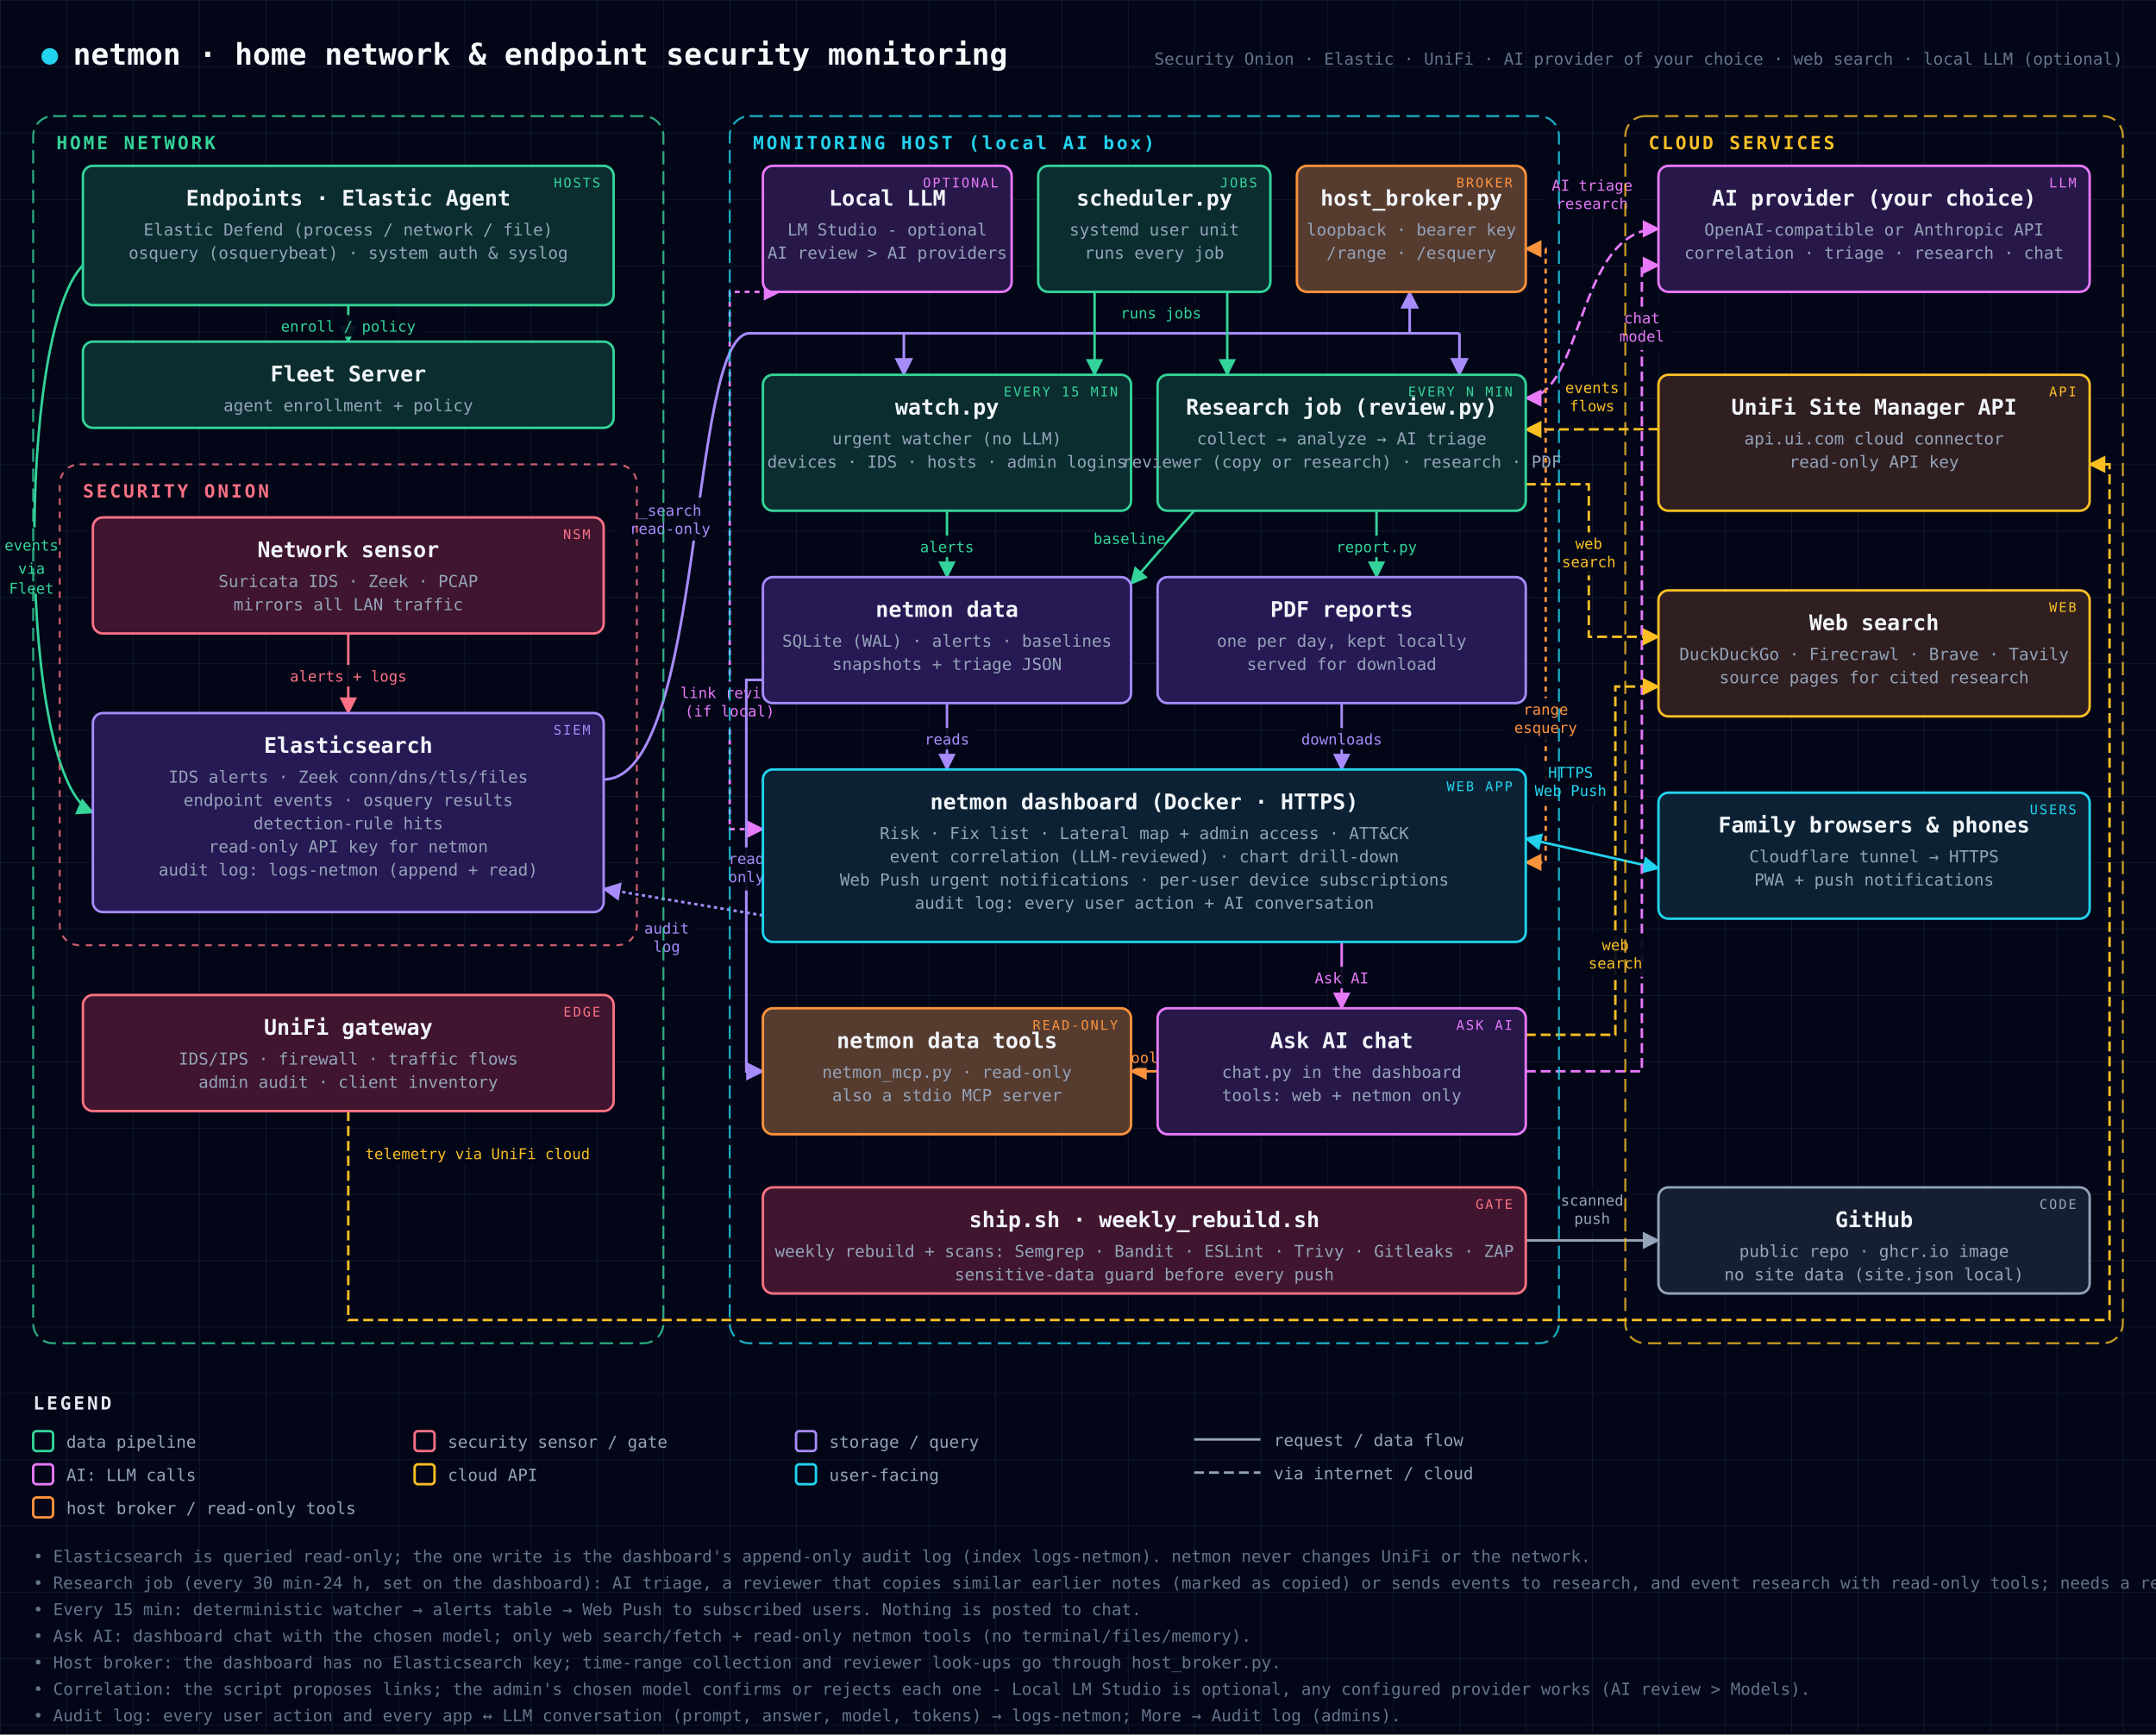
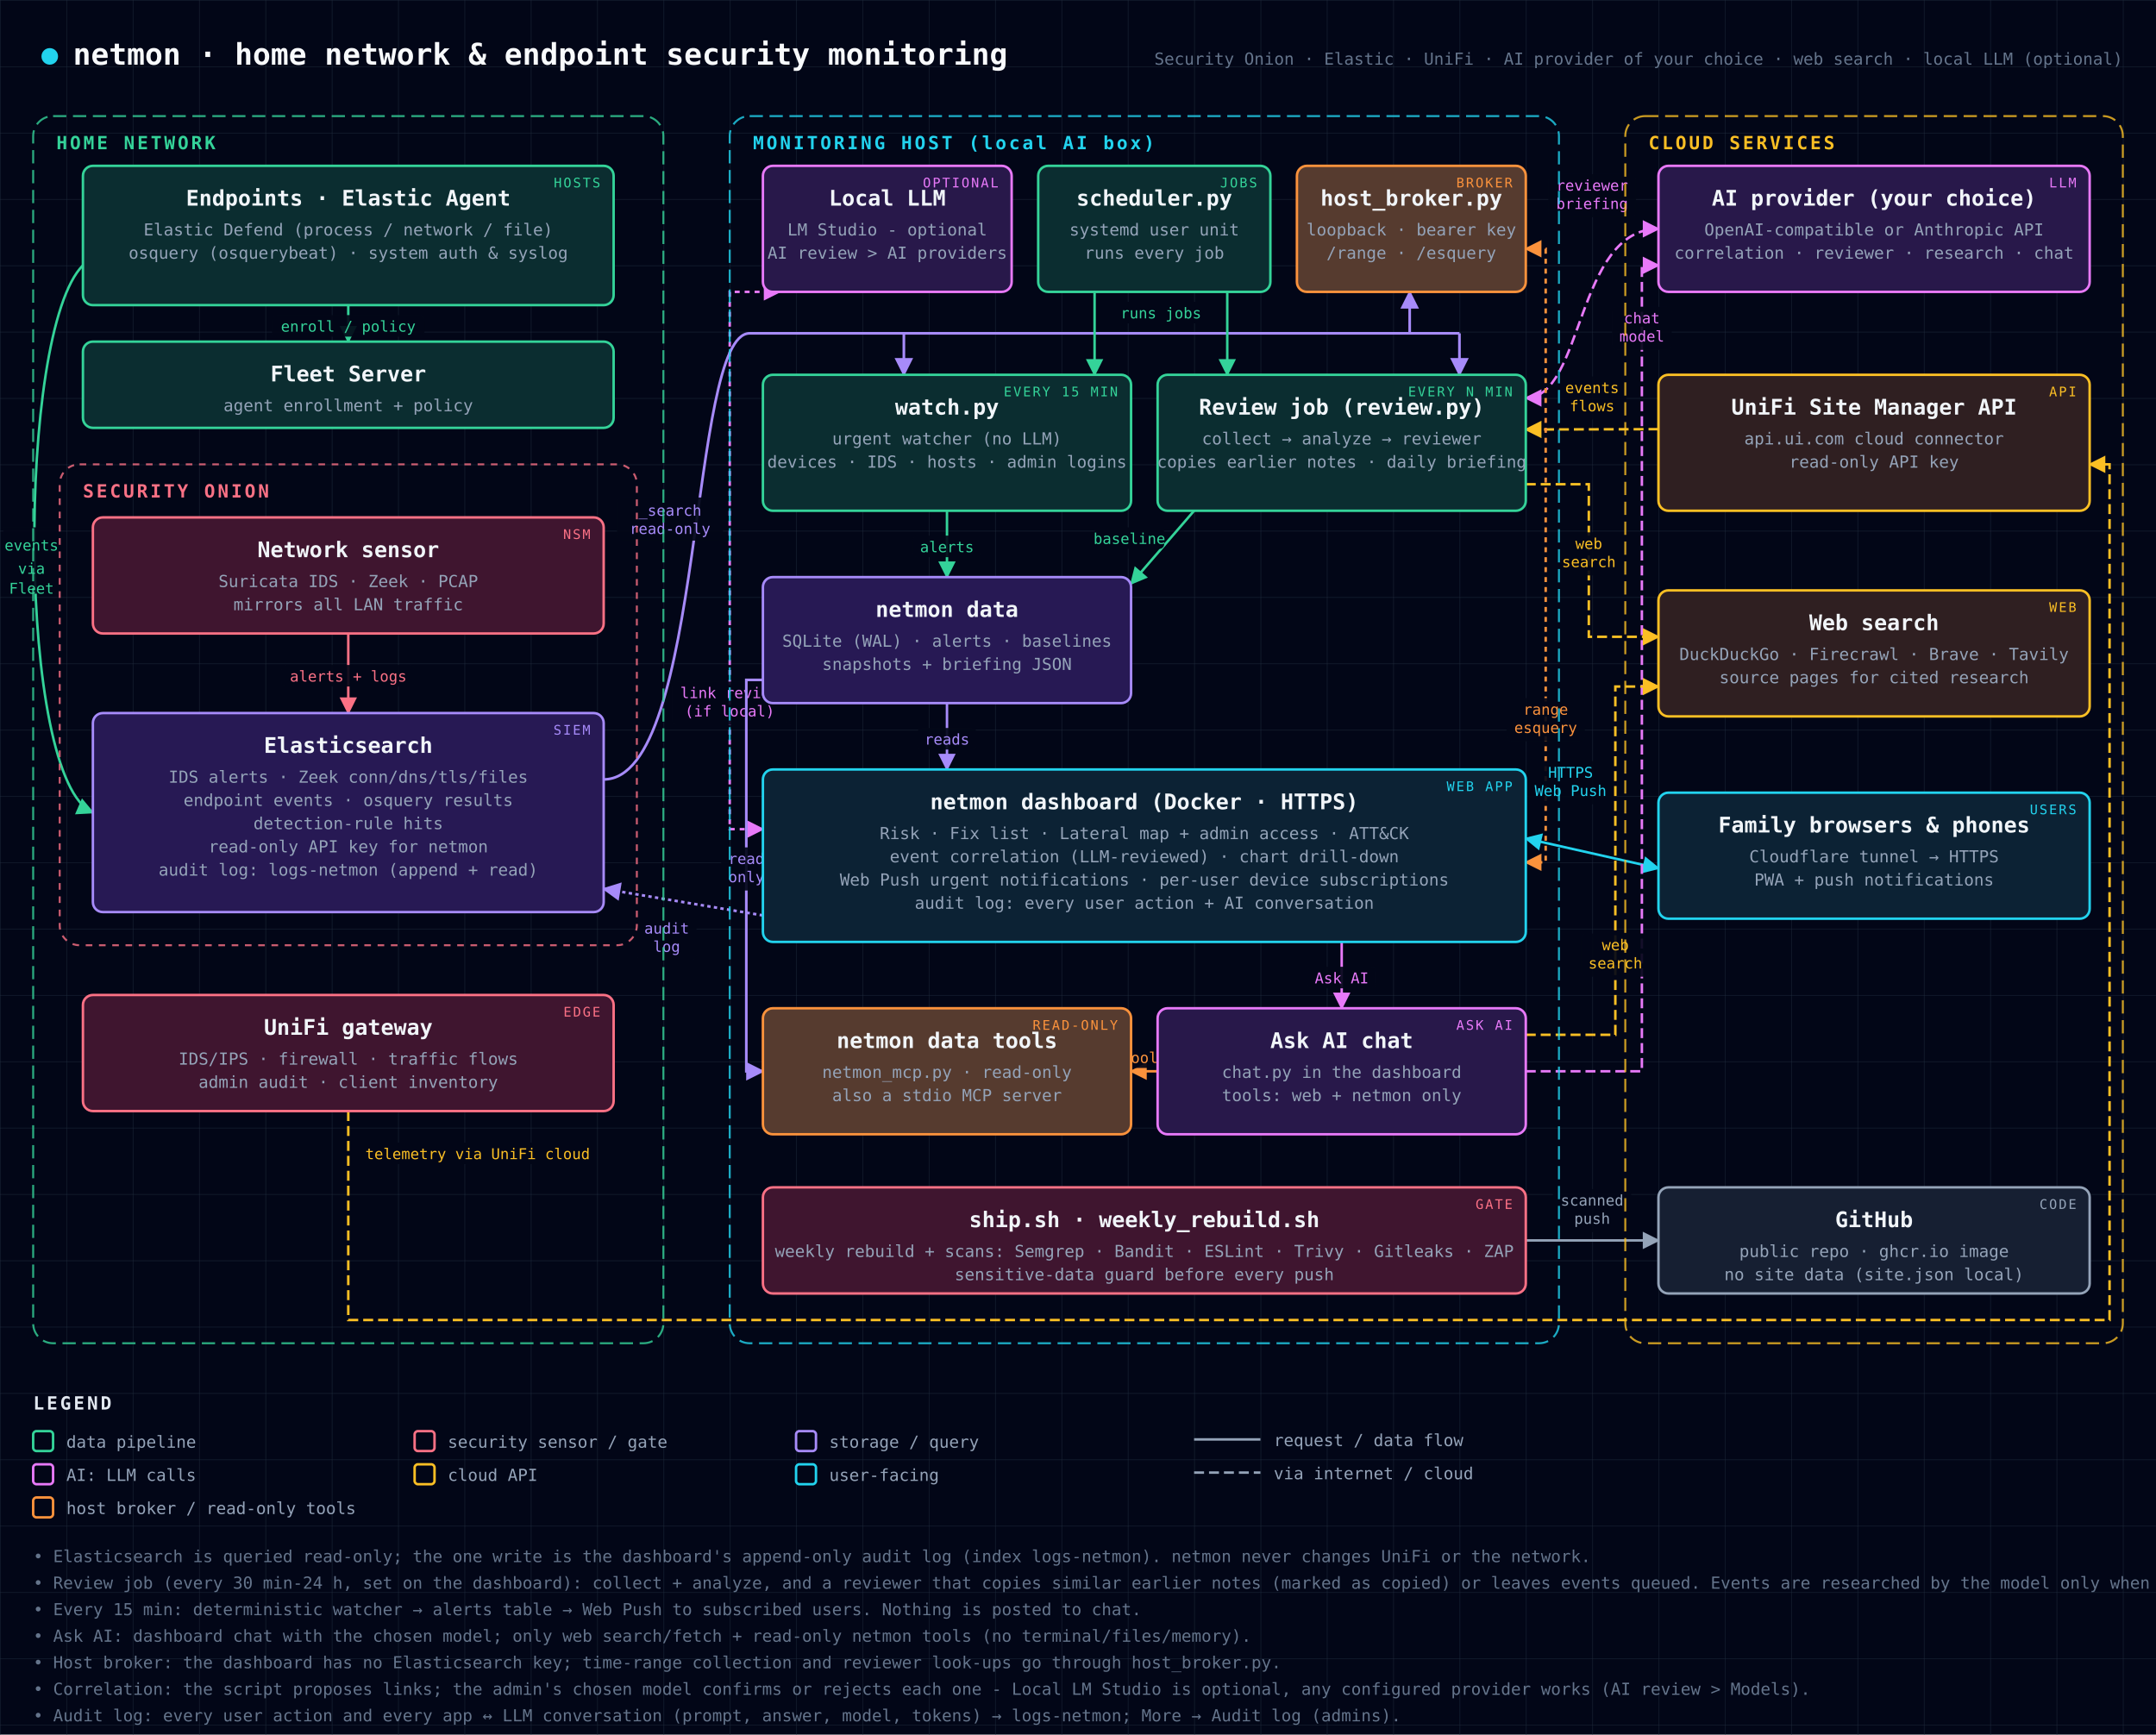
<svg xmlns="http://www.w3.org/2000/svg" viewBox="0 0 1300 1046" width="1300" height="1046" font-family="JetBrains Mono, ui-monospace, SFMono-Regular, Menlo, Consolas, monospace">
  <defs>
    <pattern id="grid" width="40" height="40" patternUnits="userSpaceOnUse">
      <path d="M 40 0 L 0 0 0 40" fill="none" stroke="#1e293b" stroke-width="0.5" />
    </pattern>
    <marker id="ah-22d3ee" viewBox="0 0 10 10" refX="9" refY="5" markerWidth="7" markerHeight="7" orient="auto-start-reverse">
      <path d="M0,0 L10,5 L0,10 z" fill="#22d3ee" />
    </marker>
    <marker id="ah-34d399" viewBox="0 0 10 10" refX="9" refY="5" markerWidth="7" markerHeight="7" orient="auto-start-reverse">
      <path d="M0,0 L10,5 L0,10 z" fill="#34d399" />
    </marker>
    <marker id="ah-64748b" viewBox="0 0 10 10" refX="9" refY="5" markerWidth="7" markerHeight="7" orient="auto-start-reverse">
      <path d="M0,0 L10,5 L0,10 z" fill="#64748b" />
    </marker>
    <marker id="ah-94a3b8" viewBox="0 0 10 10" refX="9" refY="5" markerWidth="7" markerHeight="7" orient="auto-start-reverse">
      <path d="M0,0 L10,5 L0,10 z" fill="#94a3b8" />
    </marker>
    <marker id="ah-a78bfa" viewBox="0 0 10 10" refX="9" refY="5" markerWidth="7" markerHeight="7" orient="auto-start-reverse">
      <path d="M0,0 L10,5 L0,10 z" fill="#a78bfa" />
    </marker>
    <marker id="ah-e879f9" viewBox="0 0 10 10" refX="9" refY="5" markerWidth="7" markerHeight="7" orient="auto-start-reverse">
      <path d="M0,0 L10,5 L0,10 z" fill="#e879f9" />
    </marker>
    <marker id="ah-fb7185" viewBox="0 0 10 10" refX="9" refY="5" markerWidth="7" markerHeight="7" orient="auto-start-reverse">
      <path d="M0,0 L10,5 L0,10 z" fill="#fb7185" />
    </marker>
    <marker id="ah-fb923c" viewBox="0 0 10 10" refX="9" refY="5" markerWidth="7" markerHeight="7" orient="auto-start-reverse">
      <path d="M0,0 L10,5 L0,10 z" fill="#fb923c" />
    </marker>
    <marker id="ah-fbbf24" viewBox="0 0 10 10" refX="9" refY="5" markerWidth="7" markerHeight="7" orient="auto-start-reverse">
      <path d="M0,0 L10,5 L0,10 z" fill="#fbbf24" />
    </marker>
  </defs>
  <rect width="1300" height="1046" fill="#020617" />
  <rect width="1300" height="1046" fill="url(#grid)" />
  <circle cx="30" cy="34" r="5" fill="#22d3ee" />
  <text x="44" y="39" fill="#f8fafc" font-size="18" font-weight="700">netmon · home network &amp; endpoint security monitoring</text>
  <text x="1280" y="39" text-anchor="end" fill="#64748b" font-size="10">Security Onion · Elastic · UniFi · AI provider of your choice · web search · local LLM (optional)</text>
  <path d="M210.0,184 L210.0,206" fill="none" stroke="#34d399" stroke-width="1.5" marker-end="url(#ah-34d399)" />
  <rect x="164.0" y="190.0" width="92.0" height="13" rx="3" fill="#020617" opacity="0.92" />
  <text x="210.0" y="200.0" text-anchor="middle" fill="#34d399" font-size="9">enroll / policy</text>
  <path d="M50,160 C10,200 10,470 56,490" fill="none" stroke="#34d399" stroke-width="1.5" marker-end="url(#ah-34d399)" />
  <rect x="2" y="318" width="34" height="40" fill="#020617" opacity="0.9" />
  <text x="19" y="332" text-anchor="middle" fill="#34d399" font-size="9">events</text>
  <text x="19" y="346" text-anchor="middle" fill="#34d399" font-size="9">via</text>
  <text x="19" y="358" text-anchor="middle" fill="#34d399" font-size="9">Fleet</text>
  <path d="M210.0,382 L210.0,430" fill="none" stroke="#fb7185" stroke-width="1.5" marker-end="url(#ah-fb7185)" />
  <rect x="169.6" y="401.0" width="80.8" height="13" rx="3" fill="#020617" opacity="0.92" />
  <text x="210.0" y="411.0" text-anchor="middle" fill="#fb7185" font-size="9">alerts + logs</text>
  <path d="M364,470 C425,470 415,201 452,201 L880,201" fill="none" stroke="#a78bfa" stroke-width="1.6" />
  <path d="M545,201 L545,226" fill="none" stroke="#a78bfa" stroke-width="1.6" marker-end="url(#ah-a78bfa)" />
  <path d="M880,201 L880,226" fill="none" stroke="#a78bfa" stroke-width="1.6" marker-end="url(#ah-a78bfa)" />
  <rect x="372" y="300" width="64" height="26" rx="3" fill="#020617" opacity="0.92" />
  <text x="404" y="311" text-anchor="middle" fill="#a78bfa" font-size="9">_search</text>
  <text x="404" y="322" text-anchor="middle" fill="#a78bfa" font-size="9">read-only</text>
  <path d="M210,670 L210,796 L1272,796 L1272,280 L1260,280" fill="none" stroke="#fbbf24" stroke-width="1.5" stroke-dasharray="6,3" marker-end="url(#ah-fbbf24)" />
  <rect x="222" y="689" width="132" height="13" rx="3" fill="#020617" />
  <text x="288" y="699" text-anchor="middle" fill="#fbbf24" font-size="9">telemetry via UniFi cloud</text>
  <path d="M1000,258.8 L920,259" fill="none" stroke="#fbbf24" stroke-width="1.5" marker-end="url(#ah-fbbf24)" stroke-dasharray="6,3" />
  <rect x="939.2" y="227" width="41.6" height="26" rx="3" fill="#020617" opacity="0.92" />
  <text x="960" y="237" text-anchor="middle" fill="#fbbf24" font-size="9">events</text>
  <text x="960" y="248" text-anchor="middle" fill="#fbbf24" font-size="9">flows</text>
  <path d="M920,240 C955,240 950,138 1000,138" fill="none" stroke="#e879f9" stroke-width="1.5" stroke-dasharray="6,3" marker-start="url(#ah-e879f9)" marker-end="url(#ah-e879f9)" />
-   <rect x="930.8" y="105" width="58.4" height="26" rx="3" fill="#020617" opacity="0.92" />
-   <text x="960" y="115" text-anchor="middle" fill="#e879f9" font-size="9">AI triage</text>
-   <text x="960" y="126" text-anchor="middle" fill="#e879f9" font-size="9">research</text>
+   <rect x="933.6" y="105" width="52.8" height="26" rx="3" fill="#020617" opacity="0.92" />
+   <text x="960" y="115" text-anchor="middle" fill="#e879f9" font-size="9">reviewer</text>
+   <text x="960" y="126" text-anchor="middle" fill="#e879f9" font-size="9">briefing</text>
  <path d="M660,176 L660,226" fill="none" stroke="#34d399" stroke-width="1.5" marker-end="url(#ah-34d399)" />
  <path d="M740,176 L740,226" fill="none" stroke="#34d399" stroke-width="1.5" marker-end="url(#ah-34d399)" />
  <rect x="671" y="182" width="58" height="13" rx="3" fill="#020617" />
  <text x="700" y="192" text-anchor="middle" fill="#34d399" font-size="9">runs jobs</text>
  <path d="M850,201 L850,176" fill="none" stroke="#a78bfa" stroke-width="1.6" marker-end="url(#ah-a78bfa)" />
  <path d="M920,150 L932,150 L932,520 L920,520" fill="none" stroke="#fb923c" stroke-width="1.5" stroke-dasharray="3,3" marker-start="url(#ah-fb923c)" marker-end="url(#ah-fb923c)" />
  <rect x="908.4" y="421" width="47.2" height="26" rx="3" fill="#020617" opacity="0.92" />
  <text x="932" y="431" text-anchor="middle" fill="#fb923c" font-size="9">range</text>
  <text x="932" y="442" text-anchor="middle" fill="#fb923c" font-size="9">esquery</text>
  <path d="M571.0,308 L571.0,348" fill="none" stroke="#34d399" stroke-width="1.5" marker-end="url(#ah-34d399)" />
  <rect x="550.2" y="323.0" width="41.6" height="13" rx="3" fill="#020617" opacity="0.92" />
  <text x="571.0" y="333.0" text-anchor="middle" fill="#34d399" font-size="9">alerts</text>
  <path d="M720,308 L682,352" fill="none" stroke="#34d399" stroke-width="1.5" marker-end="url(#ah-34d399)" />
  <rect x="660" y="318" width="42" height="13" rx="3" fill="#020617" />
  <text x="681" y="328" text-anchor="middle" fill="#34d399" font-size="9">baseline</text>
-   <path d="M830,308 L830,348" fill="none" stroke="#34d399" stroke-width="1.5" marker-end="url(#ah-34d399)" />
-   <rect x="800.8" y="323.0" width="58.4" height="13" rx="3" fill="#020617" opacity="0.92" />
-   <text x="830.0" y="333.0" text-anchor="middle" fill="#34d399" font-size="9">report.py</text>
  <path d="M571.0,424 L571,464" fill="none" stroke="#a78bfa" stroke-width="1.5" marker-end="url(#ah-a78bfa)" />
  <rect x="553.0" y="439.0" width="36.0" height="13" rx="3" fill="#020617" opacity="0.92" />
  <text x="571.0" y="449.0" text-anchor="middle" fill="#a78bfa" font-size="9">reads</text>
-   <path d="M809.0,424 L809,464" fill="none" stroke="#a78bfa" stroke-width="1.5" marker-end="url(#ah-a78bfa)" />
-   <rect x="779.8" y="439.0" width="58.4" height="13" rx="3" fill="#020617" opacity="0.92" />
-   <text x="809.0" y="449.0" text-anchor="middle" fill="#a78bfa" font-size="9">downloads</text>
  <path d="M920,505.6 L1000,523.6" fill="none" stroke="#22d3ee" stroke-width="1.5" marker-end="url(#ah-22d3ee)" marker-start="url(#ah-22d3ee)" />
  <rect x="920.6" y="459" width="52.8" height="26" rx="3" fill="#020617" opacity="0.92" />
  <text x="947" y="469" text-anchor="middle" fill="#22d3ee" font-size="9">HTTPS</text>
  <text x="947" y="480" text-anchor="middle" fill="#22d3ee" font-size="9">Web Push</text>
  <path d="M920,748.0 L1000,748.0" fill="none" stroke="#94a3b8" stroke-width="1.5" marker-end="url(#ah-94a3b8)" />
  <rect x="936.4" y="717" width="47.2" height="26" rx="3" fill="#020617" opacity="0.92" />
  <text x="960" y="727" text-anchor="middle" fill="#94a3b8" font-size="9">scanned</text>
  <text x="960" y="738" text-anchor="middle" fill="#94a3b8" font-size="9">push</text>
  <path d="M470,176 L440,176 L440,500 L460,500" fill="none" stroke="#e879f9" stroke-width="1.5" stroke-dasharray="3,3" marker-start="url(#ah-e879f9)" marker-end="url(#ah-e879f9)" />
  <rect x="405.2" y="411" width="69.6" height="26" rx="3" fill="#020617" opacity="0.92" />
  <text x="440" y="421" text-anchor="middle" fill="#e879f9" font-size="9">link review</text>
  <text x="440" y="432" text-anchor="middle" fill="#e879f9" font-size="9">(if local)</text>
  <path d="M809,568 L809,608" fill="none" stroke="#e879f9" stroke-width="1.5" marker-end="url(#ah-e879f9)" />
  <rect x="788.2" y="583.0" width="41.6" height="13" rx="3" fill="#020617" opacity="0.92" />
  <text x="809.0" y="593.0" text-anchor="middle" fill="#e879f9" font-size="9">Ask AI</text>
  <path d="M698,646.0 L682,646.0" fill="none" stroke="#fb923c" stroke-width="1.5" marker-end="url(#ah-fb923c)" />
  <rect x="672.0" y="631.0" width="36.0" height="13" rx="3" fill="#020617" opacity="0.92" />
  <text x="690.0" y="641.0" text-anchor="middle" fill="#fb923c" font-size="9">tools</text>
  <path d="M460,410 L450,410 L450,646 L460,646" fill="none" stroke="#a78bfa" stroke-width="1.6" marker-end="url(#ah-a78bfa)" />
  <rect x="434.8" y="511" width="30.4" height="26" rx="3" fill="#020617" opacity="0.92" />
  <text x="450" y="521" text-anchor="middle" fill="#a78bfa" font-size="9">read</text>
  <text x="450" y="532" text-anchor="middle" fill="#a78bfa" font-size="9">only</text>
  <path d="M920,646 L990,646 L990,160 L1000,160" fill="none" stroke="#e879f9" stroke-width="1.5" stroke-dasharray="6,3" marker-end="url(#ah-e879f9)" />
  <rect x="972.0" y="185" width="36.0" height="26" rx="3" fill="#020617" opacity="0.92" />
  <text x="990" y="195" text-anchor="middle" fill="#e879f9" font-size="9">chat</text>
  <text x="990" y="206" text-anchor="middle" fill="#e879f9" font-size="9">model</text>
  <path d="M920,292 L958,292 L958,384 L1000,384" fill="none" stroke="#fbbf24" stroke-width="1.5" stroke-dasharray="6,3" marker-end="url(#ah-fbbf24)" />
  <rect x="937.2" y="321" width="41.6" height="26" rx="3" fill="#020617" opacity="0.92" />
  <text x="958" y="331" text-anchor="middle" fill="#fbbf24" font-size="9">web</text>
  <text x="958" y="342" text-anchor="middle" fill="#fbbf24" font-size="9">search</text>
  <path d="M920,624 L974,624 L974,414 L1000,414" fill="none" stroke="#fbbf24" stroke-width="1.5" stroke-dasharray="6,3" marker-end="url(#ah-fbbf24)" />
  <rect x="953.2" y="563" width="41.6" height="26" rx="3" fill="#020617" opacity="0.92" />
  <text x="974" y="573" text-anchor="middle" fill="#fbbf24" font-size="9">web</text>
  <text x="974" y="584" text-anchor="middle" fill="#fbbf24" font-size="9">search</text>
  <path d="M460,552 L364,536" fill="none" stroke="#a78bfa" stroke-width="1.6" stroke-dasharray="2,2" marker-end="url(#ah-a78bfa)" />
  <rect x="384.0" y="553" width="36.0" height="26" rx="3" fill="#020617" opacity="0.92" />
  <text x="402" y="563" text-anchor="middle" fill="#a78bfa" font-size="9">audit</text>
  <text x="402" y="574" text-anchor="middle" fill="#a78bfa" font-size="9">log</text>
  <rect x="20" y="70" width="380" height="740" rx="12" fill="none" stroke="#34d399" stroke-width="1.2" stroke-dasharray="8,4" opacity="0.8" />
  <text x="34" y="90" fill="#34d399" font-size="11" font-weight="700" letter-spacing="1.5">HOME NETWORK</text>
  <rect x="36" y="280" width="348" height="290" rx="12" fill="none" stroke="#fb7185" stroke-width="1.2" stroke-dasharray="4,4" opacity="0.8" />
  <text x="50" y="300" fill="#fb7185" font-size="11" font-weight="700" letter-spacing="1.5">SECURITY ONION</text>
  <rect x="440" y="70" width="500" height="740" rx="12" fill="none" stroke="#22d3ee" stroke-width="1.2" stroke-dasharray="8,4" opacity="0.8" />
  <text x="454" y="90" fill="#22d3ee" font-size="11" font-weight="700" letter-spacing="1.5">MONITORING HOST (local AI box)</text>
  <rect x="980" y="70" width="300" height="740" rx="12" fill="none" stroke="#fbbf24" stroke-width="1.2" stroke-dasharray="8,4" opacity="0.8" />
  <text x="994" y="90" fill="#fbbf24" font-size="11" font-weight="700" letter-spacing="1.5">CLOUD SERVICES</text>
  <rect x="50" y="100" width="320" height="84" rx="6" fill="#0f172a" />
  <rect x="50" y="100" width="320" height="84" rx="6" fill="rgba(6,78,59,0.4)" stroke="#34d399" stroke-width="1.5" />
  <text x="210.0" y="124" text-anchor="middle" fill="#f1f5f9" font-size="13" font-weight="700">Endpoints · Elastic Agent</text>
  <text x="210.0" y="142" text-anchor="middle" fill="#94a3b8" font-size="10">Elastic Defend (process / network / file)</text>
  <text x="210.0" y="156" text-anchor="middle" fill="#94a3b8" font-size="10">osquery (osquerybeat) · system auth &amp; syslog</text>
  <text x="362" y="113" text-anchor="end" fill="#34d399" font-size="8" letter-spacing="1">HOSTS</text>
  <rect x="50" y="206" width="320" height="52" rx="6" fill="#0f172a" />
  <rect x="50" y="206" width="320" height="52" rx="6" fill="rgba(6,78,59,0.4)" stroke="#34d399" stroke-width="1.5" />
  <text x="210.0" y="230" text-anchor="middle" fill="#f1f5f9" font-size="13" font-weight="700">Fleet Server</text>
  <text x="210.0" y="248" text-anchor="middle" fill="#94a3b8" font-size="10">agent enrollment + policy</text>
  <rect x="56" y="312" width="308" height="70" rx="6" fill="#0f172a" />
  <rect x="56" y="312" width="308" height="70" rx="6" fill="rgba(136,19,55,0.4)" stroke="#fb7185" stroke-width="1.5" />
  <text x="210.0" y="336" text-anchor="middle" fill="#f1f5f9" font-size="13" font-weight="700">Network sensor</text>
  <text x="210.0" y="354" text-anchor="middle" fill="#94a3b8" font-size="10">Suricata IDS · Zeek · PCAP</text>
  <text x="210.0" y="368" text-anchor="middle" fill="#94a3b8" font-size="10">mirrors all LAN traffic</text>
  <text x="356" y="325" text-anchor="end" fill="#fb7185" font-size="8" letter-spacing="1">NSM</text>
  <rect x="56" y="430" width="308" height="120" rx="6" fill="#0f172a" />
  <rect x="56" y="430" width="308" height="120" rx="6" fill="rgba(76,29,149,0.4)" stroke="#a78bfa" stroke-width="1.5" />
  <text x="210.0" y="454" text-anchor="middle" fill="#f1f5f9" font-size="13" font-weight="700">Elasticsearch</text>
  <text x="210.0" y="472" text-anchor="middle" fill="#94a3b8" font-size="10">IDS alerts · Zeek conn/dns/tls/files</text>
  <text x="210.0" y="486" text-anchor="middle" fill="#94a3b8" font-size="10">endpoint events · osquery results</text>
  <text x="210.0" y="500" text-anchor="middle" fill="#94a3b8" font-size="10">detection-rule hits</text>
  <text x="210.0" y="514" text-anchor="middle" fill="#94a3b8" font-size="10">read-only API key for netmon</text>
  <text x="210.0" y="528" text-anchor="middle" fill="#94a3b8" font-size="10">audit log: logs-netmon (append + read)</text>
  <text x="356" y="443" text-anchor="end" fill="#a78bfa" font-size="8" letter-spacing="1">SIEM</text>
  <rect x="50" y="600" width="320" height="70" rx="6" fill="#0f172a" />
  <rect x="50" y="600" width="320" height="70" rx="6" fill="rgba(136,19,55,0.4)" stroke="#fb7185" stroke-width="1.5" />
  <text x="210.0" y="624" text-anchor="middle" fill="#f1f5f9" font-size="13" font-weight="700">UniFi gateway</text>
  <text x="210.0" y="642" text-anchor="middle" fill="#94a3b8" font-size="10">IDS/IPS · firewall · traffic flows</text>
  <text x="210.0" y="656" text-anchor="middle" fill="#94a3b8" font-size="10">admin audit · client inventory</text>
  <text x="362" y="613" text-anchor="end" fill="#fb7185" font-size="8" letter-spacing="1">EDGE</text>
  <rect x="460" y="100" width="150" height="76" rx="6" fill="#0f172a" />
  <rect x="460" y="100" width="150" height="76" rx="6" fill="rgba(88,28,135,0.35)" stroke="#e879f9" stroke-width="1.5" />
  <text x="535.0" y="124" text-anchor="middle" fill="#f1f5f9" font-size="13" font-weight="700">Local LLM</text>
  <text x="535.0" y="142" text-anchor="middle" fill="#94a3b8" font-size="10">LM Studio - optional</text>
  <text x="535.0" y="156" text-anchor="middle" fill="#94a3b8" font-size="10">AI review &gt; AI providers</text>
  <text x="602" y="113" text-anchor="end" fill="#e879f9" font-size="8" letter-spacing="1">OPTIONAL</text>
  <rect x="626" y="100" width="140" height="76" rx="6" fill="#0f172a" />
  <rect x="626" y="100" width="140" height="76" rx="6" fill="rgba(6,78,59,0.4)" stroke="#34d399" stroke-width="1.5" />
  <text x="696.0" y="124" text-anchor="middle" fill="#f1f5f9" font-size="13" font-weight="700">scheduler.py</text>
  <text x="696.0" y="142" text-anchor="middle" fill="#94a3b8" font-size="10">systemd user unit</text>
  <text x="696.0" y="156" text-anchor="middle" fill="#94a3b8" font-size="10">runs every job</text>
  <text x="758" y="113" text-anchor="end" fill="#34d399" font-size="8" letter-spacing="1">JOBS</text>
  <rect x="782" y="100" width="138" height="76" rx="6" fill="#0f172a" />
  <rect x="782" y="100" width="138" height="76" rx="6" fill="rgba(251,146,60,0.3)" stroke="#fb923c" stroke-width="1.5" />
  <text x="851.0" y="124" text-anchor="middle" fill="#f1f5f9" font-size="13" font-weight="700">host_broker.py</text>
  <text x="851.0" y="142" text-anchor="middle" fill="#94a3b8" font-size="10">loopback · bearer key</text>
  <text x="851.0" y="156" text-anchor="middle" fill="#94a3b8" font-size="10">/range · /esquery</text>
  <text x="912" y="113" text-anchor="end" fill="#fb923c" font-size="8" letter-spacing="1">BROKER</text>
  <rect x="460" y="226" width="222" height="82" rx="6" fill="#0f172a" />
  <rect x="460" y="226" width="222" height="82" rx="6" fill="rgba(6,78,59,0.4)" stroke="#34d399" stroke-width="1.5" />
  <text x="571.0" y="250" text-anchor="middle" fill="#f1f5f9" font-size="13" font-weight="700">watch.py</text>
  <text x="571.0" y="268" text-anchor="middle" fill="#94a3b8" font-size="10">urgent watcher (no LLM)</text>
  <text x="571.0" y="282" text-anchor="middle" fill="#94a3b8" font-size="10">devices · IDS · hosts · admin logins</text>
  <text x="674" y="239" text-anchor="end" fill="#34d399" font-size="8" letter-spacing="1">EVERY 15 MIN</text>
  <rect x="698" y="226" width="222" height="82" rx="6" fill="#0f172a" />
  <rect x="698" y="226" width="222" height="82" rx="6" fill="rgba(6,78,59,0.4)" stroke="#34d399" stroke-width="1.5" />
-   <text x="809.0" y="250" text-anchor="middle" fill="#f1f5f9" font-size="13" font-weight="700">Research job (review.py)</text>
-   <text x="809.0" y="268" text-anchor="middle" fill="#94a3b8" font-size="10">collect → analyze → AI triage</text>
-   <text x="809.0" y="282" text-anchor="middle" fill="#94a3b8" font-size="10">reviewer (copy or research) · research · PDF</text>
+   <text x="809.0" y="250" text-anchor="middle" fill="#f1f5f9" font-size="13" font-weight="700">Review job (review.py)</text>
+   <text x="809.0" y="268" text-anchor="middle" fill="#94a3b8" font-size="10">collect → analyze → reviewer</text>
+   <text x="809.0" y="282" text-anchor="middle" fill="#94a3b8" font-size="10">copies earlier notes · daily briefing</text>
  <text x="912" y="239" text-anchor="end" fill="#34d399" font-size="8" letter-spacing="1">EVERY N MIN</text>
  <rect x="460" y="348" width="222" height="76" rx="6" fill="#0f172a" />
  <rect x="460" y="348" width="222" height="76" rx="6" fill="rgba(76,29,149,0.4)" stroke="#a78bfa" stroke-width="1.5" />
  <text x="571.0" y="372" text-anchor="middle" fill="#f1f5f9" font-size="13" font-weight="700">netmon data</text>
  <text x="571.0" y="390" text-anchor="middle" fill="#94a3b8" font-size="10">SQLite (WAL) · alerts · baselines</text>
-   <text x="571.0" y="404" text-anchor="middle" fill="#94a3b8" font-size="10">snapshots + triage JSON</text>
-   <rect x="698" y="348" width="222" height="76" rx="6" fill="#0f172a" />
-   <rect x="698" y="348" width="222" height="76" rx="6" fill="rgba(76,29,149,0.4)" stroke="#a78bfa" stroke-width="1.5" />
-   <text x="809.0" y="372" text-anchor="middle" fill="#f1f5f9" font-size="13" font-weight="700">PDF reports</text>
-   <text x="809.0" y="390" text-anchor="middle" fill="#94a3b8" font-size="10">one per day, kept locally</text>
-   <text x="809.0" y="404" text-anchor="middle" fill="#94a3b8" font-size="10">served for download</text>
+   <text x="571.0" y="404" text-anchor="middle" fill="#94a3b8" font-size="10">snapshots + briefing JSON</text>
  <rect x="460" y="464" width="460" height="104" rx="6" fill="#0f172a" />
  <rect x="460" y="464" width="460" height="104" rx="6" fill="rgba(8,51,68,0.4)" stroke="#22d3ee" stroke-width="1.5" />
  <text x="690.0" y="488" text-anchor="middle" fill="#f1f5f9" font-size="13" font-weight="700">netmon dashboard  (Docker · HTTPS)</text>
  <text x="690.0" y="506" text-anchor="middle" fill="#94a3b8" font-size="10">Risk · Fix list · Lateral map + admin access · ATT&amp;CK</text>
  <text x="690.0" y="520" text-anchor="middle" fill="#94a3b8" font-size="10">event correlation (LLM-reviewed) · chart drill-down</text>
  <text x="690.0" y="534" text-anchor="middle" fill="#94a3b8" font-size="10">Web Push urgent notifications · per-user device subscriptions</text>
  <text x="690.0" y="548" text-anchor="middle" fill="#94a3b8" font-size="10">audit log: every user action + AI conversation</text>
  <text x="912" y="477" text-anchor="end" fill="#22d3ee" font-size="8" letter-spacing="1">WEB APP</text>
  <rect x="460" y="608" width="222" height="76" rx="6" fill="#0f172a" />
  <rect x="460" y="608" width="222" height="76" rx="6" fill="rgba(251,146,60,0.3)" stroke="#fb923c" stroke-width="1.5" />
  <text x="571.0" y="632" text-anchor="middle" fill="#f1f5f9" font-size="13" font-weight="700">netmon data tools</text>
  <text x="571.0" y="650" text-anchor="middle" fill="#94a3b8" font-size="10">netmon_mcp.py · read-only</text>
  <text x="571.0" y="664" text-anchor="middle" fill="#94a3b8" font-size="10">also a stdio MCP server</text>
  <text x="674" y="621" text-anchor="end" fill="#fb923c" font-size="8" letter-spacing="1">READ-ONLY</text>
  <rect x="698" y="608" width="222" height="76" rx="6" fill="#0f172a" />
  <rect x="698" y="608" width="222" height="76" rx="6" fill="rgba(88,28,135,0.35)" stroke="#e879f9" stroke-width="1.5" />
  <text x="809.0" y="632" text-anchor="middle" fill="#f1f5f9" font-size="13" font-weight="700">Ask AI chat</text>
  <text x="809.0" y="650" text-anchor="middle" fill="#94a3b8" font-size="10">chat.py in the dashboard</text>
  <text x="809.0" y="664" text-anchor="middle" fill="#94a3b8" font-size="10">tools: web + netmon only</text>
  <text x="912" y="621" text-anchor="end" fill="#e879f9" font-size="8" letter-spacing="1">ASK AI</text>
  <rect x="460" y="716" width="460" height="64" rx="6" fill="#0f172a" />
  <rect x="460" y="716" width="460" height="64" rx="6" fill="rgba(136,19,55,0.4)" stroke="#fb7185" stroke-width="1.5" />
  <text x="690.0" y="740" text-anchor="middle" fill="#f1f5f9" font-size="13" font-weight="700">ship.sh · weekly_rebuild.sh</text>
  <text x="690.0" y="758" text-anchor="middle" fill="#94a3b8" font-size="10">weekly rebuild + scans: Semgrep · Bandit · ESLint · Trivy · Gitleaks · ZAP</text>
  <text x="690.0" y="772" text-anchor="middle" fill="#94a3b8" font-size="10">sensitive-data guard before every push</text>
  <text x="912" y="729" text-anchor="end" fill="#fb7185" font-size="8" letter-spacing="1">GATE</text>
  <rect x="1000" y="100" width="260" height="76" rx="6" fill="#0f172a" />
  <rect x="1000" y="100" width="260" height="76" rx="6" fill="rgba(88,28,135,0.35)" stroke="#e879f9" stroke-width="1.5" />
  <text x="1130.0" y="124" text-anchor="middle" fill="#f1f5f9" font-size="13" font-weight="700">AI provider (your choice)</text>
  <text x="1130.0" y="142" text-anchor="middle" fill="#94a3b8" font-size="10">OpenAI-compatible or Anthropic API</text>
-   <text x="1130.0" y="156" text-anchor="middle" fill="#94a3b8" font-size="10">correlation · triage · research · chat</text>
+   <text x="1130.0" y="156" text-anchor="middle" fill="#94a3b8" font-size="10">correlation · reviewer · research · chat</text>
  <text x="1252" y="113" text-anchor="end" fill="#e879f9" font-size="8" letter-spacing="1">LLM</text>
  <rect x="1000" y="226" width="260" height="82" rx="6" fill="#0f172a" />
  <rect x="1000" y="226" width="260" height="82" rx="6" fill="rgba(120,53,15,0.3)" stroke="#fbbf24" stroke-width="1.5" />
  <text x="1130.0" y="250" text-anchor="middle" fill="#f1f5f9" font-size="13" font-weight="700">UniFi Site Manager API</text>
  <text x="1130.0" y="268" text-anchor="middle" fill="#94a3b8" font-size="10">api.ui.com cloud connector</text>
  <text x="1130.0" y="282" text-anchor="middle" fill="#94a3b8" font-size="10">read-only API key</text>
  <text x="1252" y="239" text-anchor="end" fill="#fbbf24" font-size="8" letter-spacing="1">API</text>
  <rect x="1000" y="356" width="260" height="76" rx="6" fill="#0f172a" />
  <rect x="1000" y="356" width="260" height="76" rx="6" fill="rgba(120,53,15,0.3)" stroke="#fbbf24" stroke-width="1.5" />
  <text x="1130.0" y="380" text-anchor="middle" fill="#f1f5f9" font-size="13" font-weight="700">Web search</text>
  <text x="1130.0" y="398" text-anchor="middle" fill="#94a3b8" font-size="10">DuckDuckGo · Firecrawl · Brave · Tavily</text>
  <text x="1130.0" y="412" text-anchor="middle" fill="#94a3b8" font-size="10">source pages for cited research</text>
  <text x="1252" y="369" text-anchor="end" fill="#fbbf24" font-size="8" letter-spacing="1">WEB</text>
  <rect x="1000" y="478" width="260" height="76" rx="6" fill="#0f172a" />
  <rect x="1000" y="478" width="260" height="76" rx="6" fill="rgba(8,51,68,0.4)" stroke="#22d3ee" stroke-width="1.5" />
  <text x="1130.0" y="502" text-anchor="middle" fill="#f1f5f9" font-size="13" font-weight="700">Family browsers &amp; phones</text>
  <text x="1130.0" y="520" text-anchor="middle" fill="#94a3b8" font-size="10">Cloudflare tunnel → HTTPS</text>
  <text x="1130.0" y="534" text-anchor="middle" fill="#94a3b8" font-size="10">PWA + push notifications</text>
  <text x="1252" y="491" text-anchor="end" fill="#22d3ee" font-size="8" letter-spacing="1">USERS</text>
  <rect x="1000" y="716" width="260" height="64" rx="6" fill="#0f172a" />
  <rect x="1000" y="716" width="260" height="64" rx="6" fill="rgba(30,41,59,0.5)" stroke="#94a3b8" stroke-width="1.5" />
  <text x="1130.0" y="740" text-anchor="middle" fill="#f1f5f9" font-size="13" font-weight="700">GitHub</text>
  <text x="1130.0" y="758" text-anchor="middle" fill="#94a3b8" font-size="10">public repo · ghcr.io image</text>
  <text x="1130.0" y="772" text-anchor="middle" fill="#94a3b8" font-size="10">no site data (site.json local)</text>
  <text x="1252" y="729" text-anchor="end" fill="#94a3b8" font-size="8" letter-spacing="1">CODE</text>
  <text x="20" y="850" fill="#e2e8f0" font-size="11" font-weight="700" letter-spacing="1.5">LEGEND</text>
  <rect x="20" y="863" width="12" height="12" rx="2" fill="none" stroke="#34d399" stroke-width="1.5" />
  <text x="40" y="873" fill="#94a3b8" font-size="10">data pipeline</text>
  <rect x="250" y="863" width="12" height="12" rx="2" fill="none" stroke="#fb7185" stroke-width="1.5" />
  <text x="270" y="873" fill="#94a3b8" font-size="10">security sensor / gate</text>
  <rect x="480" y="863" width="12" height="12" rx="2" fill="none" stroke="#a78bfa" stroke-width="1.5" />
  <text x="500" y="873" fill="#94a3b8" font-size="10">storage / query</text>
  <rect x="20" y="883" width="12" height="12" rx="2" fill="none" stroke="#e879f9" stroke-width="1.5" />
  <text x="40" y="893" fill="#94a3b8" font-size="10">AI: LLM calls</text>
  <rect x="250" y="883" width="12" height="12" rx="2" fill="none" stroke="#fbbf24" stroke-width="1.5" />
  <text x="270" y="893" fill="#94a3b8" font-size="10">cloud API</text>
  <rect x="480" y="883" width="12" height="12" rx="2" fill="none" stroke="#22d3ee" stroke-width="1.5" />
  <text x="500" y="893" fill="#94a3b8" font-size="10">user-facing</text>
  <rect x="20" y="903" width="12" height="12" rx="2" fill="none" stroke="#fb923c" stroke-width="1.5" />
  <text x="40" y="913" fill="#94a3b8" font-size="10">host broker / read-only tools</text>
  <line x1="720" y1="868" x2="760" y2="868" stroke="#94a3b8" stroke-width="1.5" />
  <text x="768" y="872" fill="#94a3b8" font-size="10">request / data flow</text>
  <line x1="720" y1="888" x2="760" y2="888" stroke="#94a3b8" stroke-width="1.5" stroke-dasharray="6,3" />
  <text x="768" y="892" fill="#94a3b8" font-size="10">via internet / cloud</text>
  <text x="20" y="942" fill="#64748b" font-size="10">• Elasticsearch is queried read-only; the one write is the dashboard's append-only audit log (index logs-netmon). netmon never changes UniFi or the network.</text>
-   <text x="20" y="958" fill="#64748b" font-size="10">• Research job (every 30 min-24 h, set on the dashboard): AI triage, a reviewer that copies similar earlier notes (marked as copied) or sends events to research, and event research with read-only tools; needs a reasoning-capable model. First run after 05:00 UTC adds the briefing + PDF.</text>
+   <text x="20" y="958" fill="#64748b" font-size="10">• Review job (every 30 min-24 h, set on the dashboard): collect + analyze, and a reviewer that copies similar earlier notes (marked as copied) or leaves events queued. Events are researched by the model only when a person clicks Send to research. First run after 05:00 UTC adds the news briefing.</text>
  <text x="20" y="974" fill="#64748b" font-size="10">• Every 15 min: deterministic watcher → alerts table → Web Push to subscribed users. Nothing is posted to chat.</text>
  <text x="20" y="990" fill="#64748b" font-size="10">• Ask AI: dashboard chat with the chosen model; only web search/fetch + read-only netmon tools (no terminal/files/memory).</text>
  <text x="20" y="1006" fill="#64748b" font-size="10">• Host broker: the dashboard has no Elasticsearch key; time-range collection and reviewer look-ups go through host_broker.py.</text>
  <text x="20" y="1022" fill="#64748b" font-size="10">• Correlation: the script proposes links; the admin's chosen model confirms or rejects each one - Local LM Studio is optional, any configured provider works (AI review &gt; Models).</text>
  <text x="20" y="1038" fill="#64748b" font-size="10">• Audit log: every user action and every app ↔ LLM conversation (prompt, answer, model, tokens) → logs-netmon; More → Audit log (admins).</text>
</svg>
